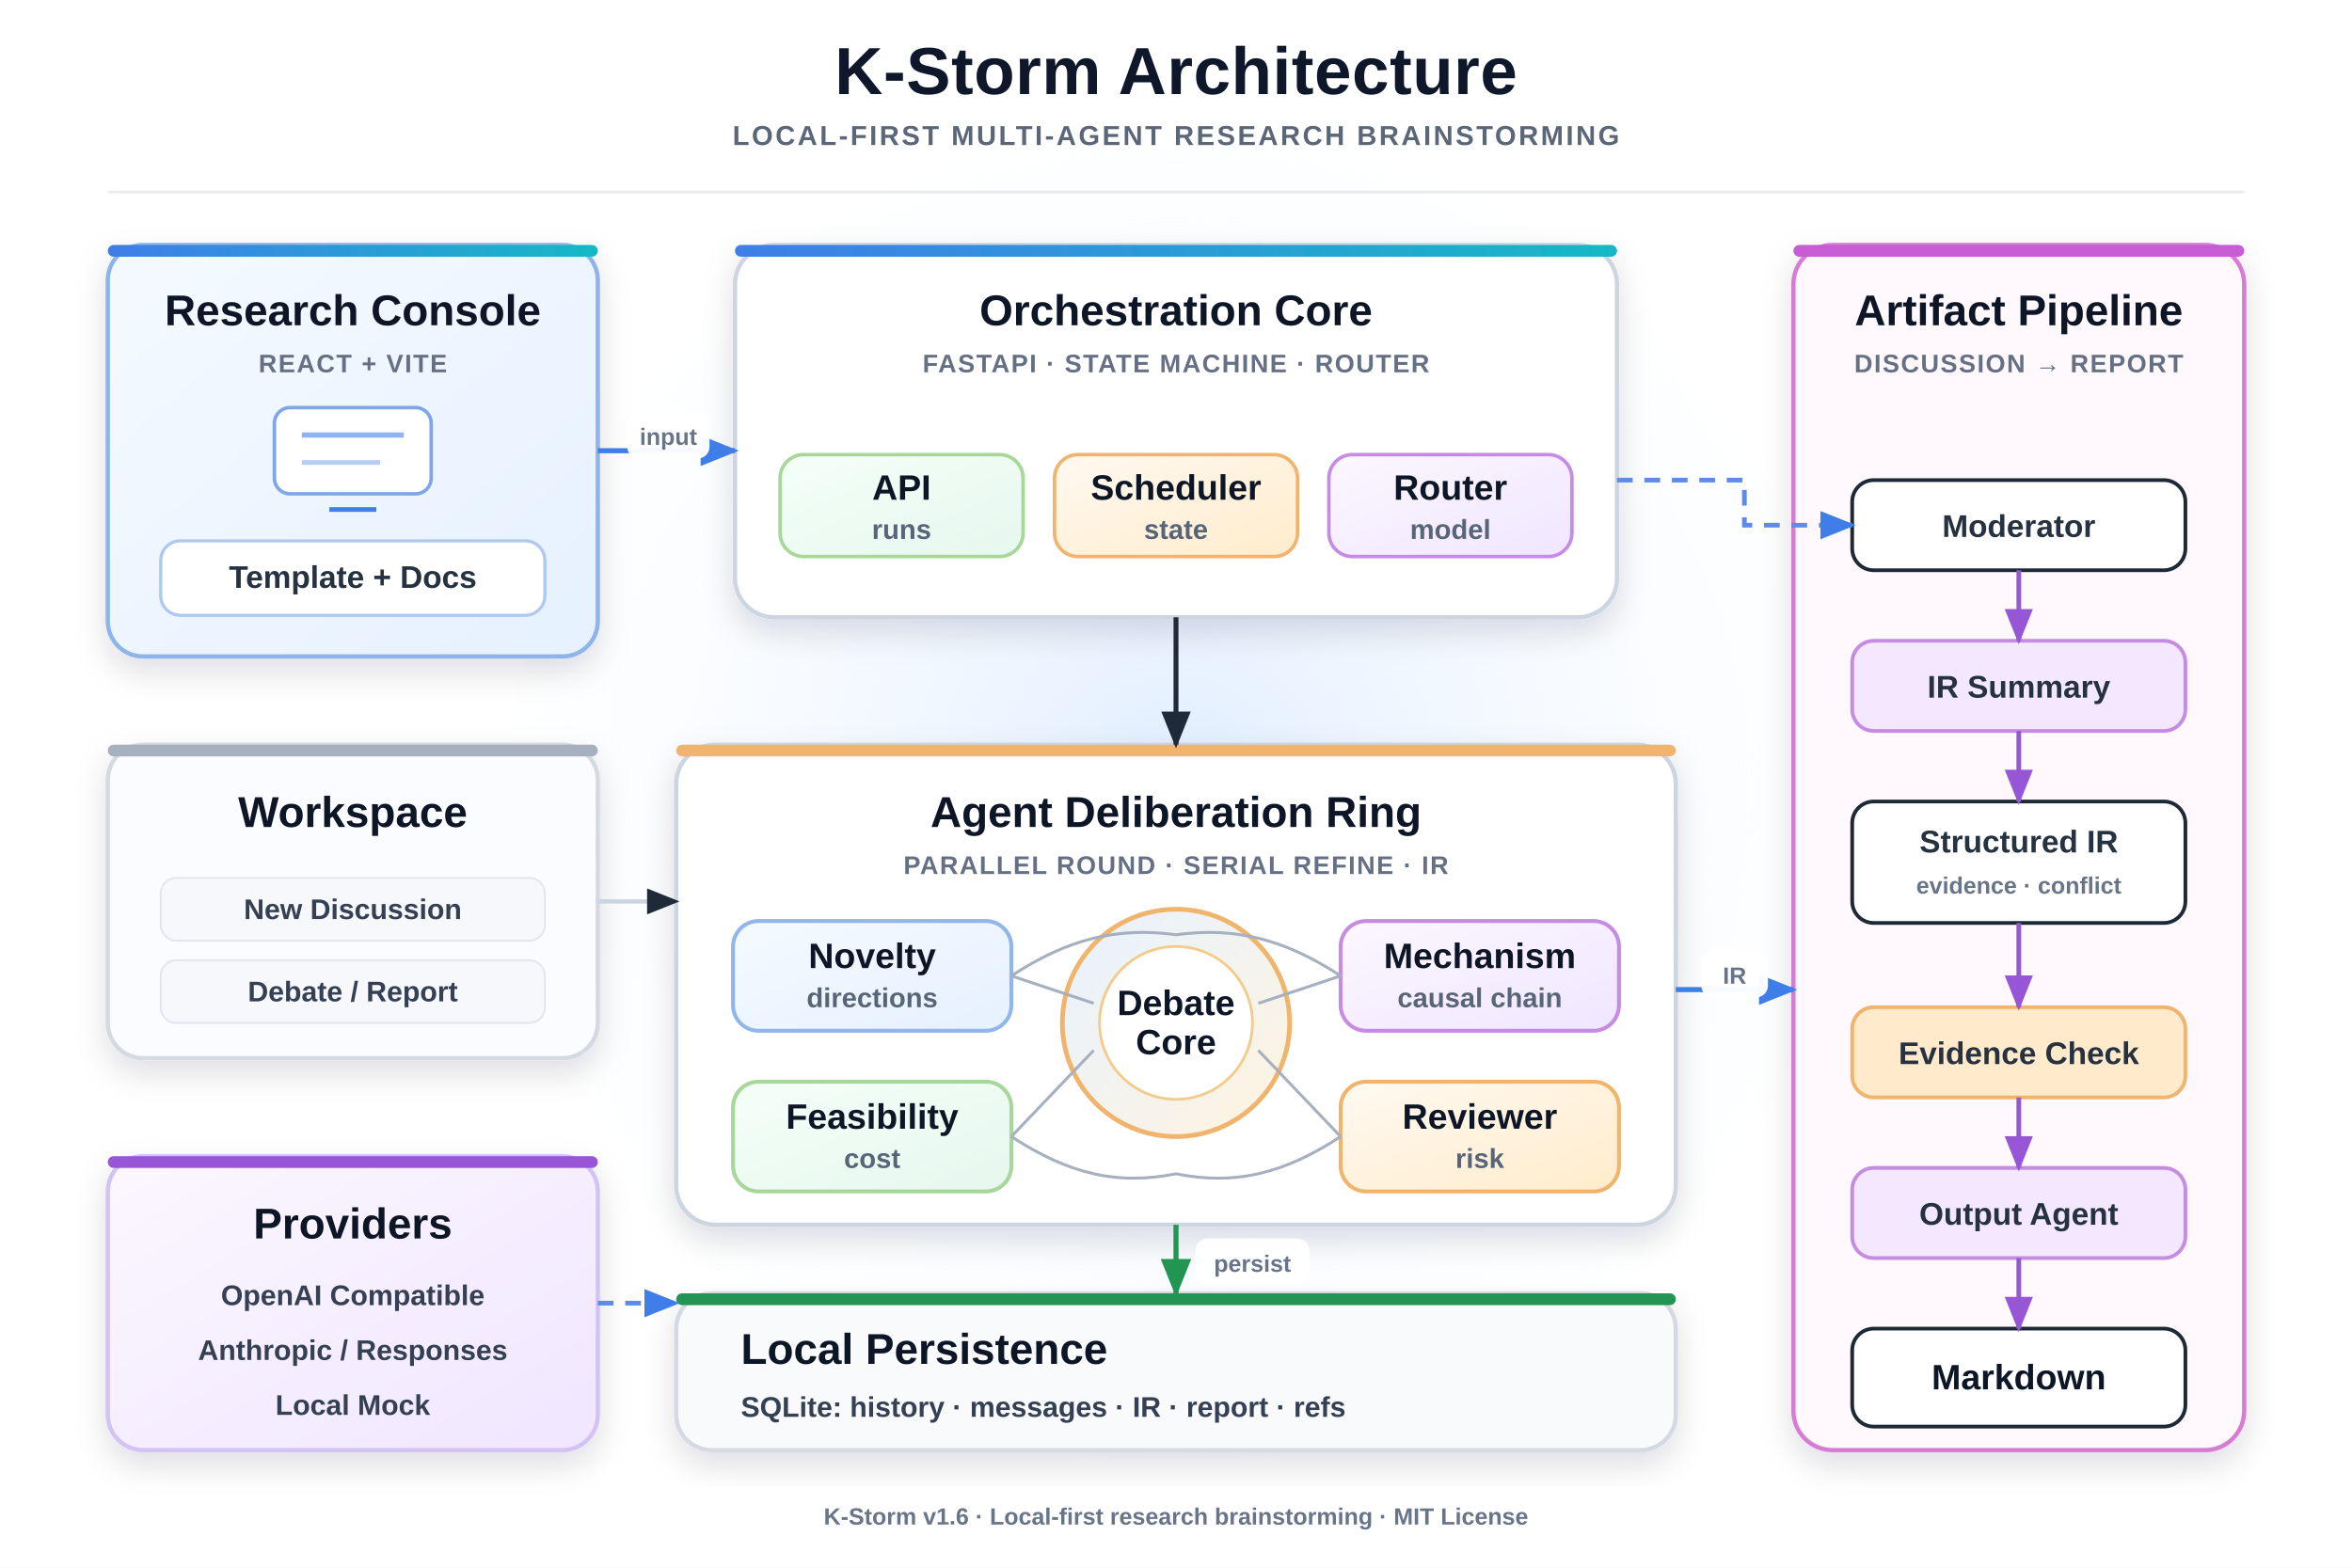
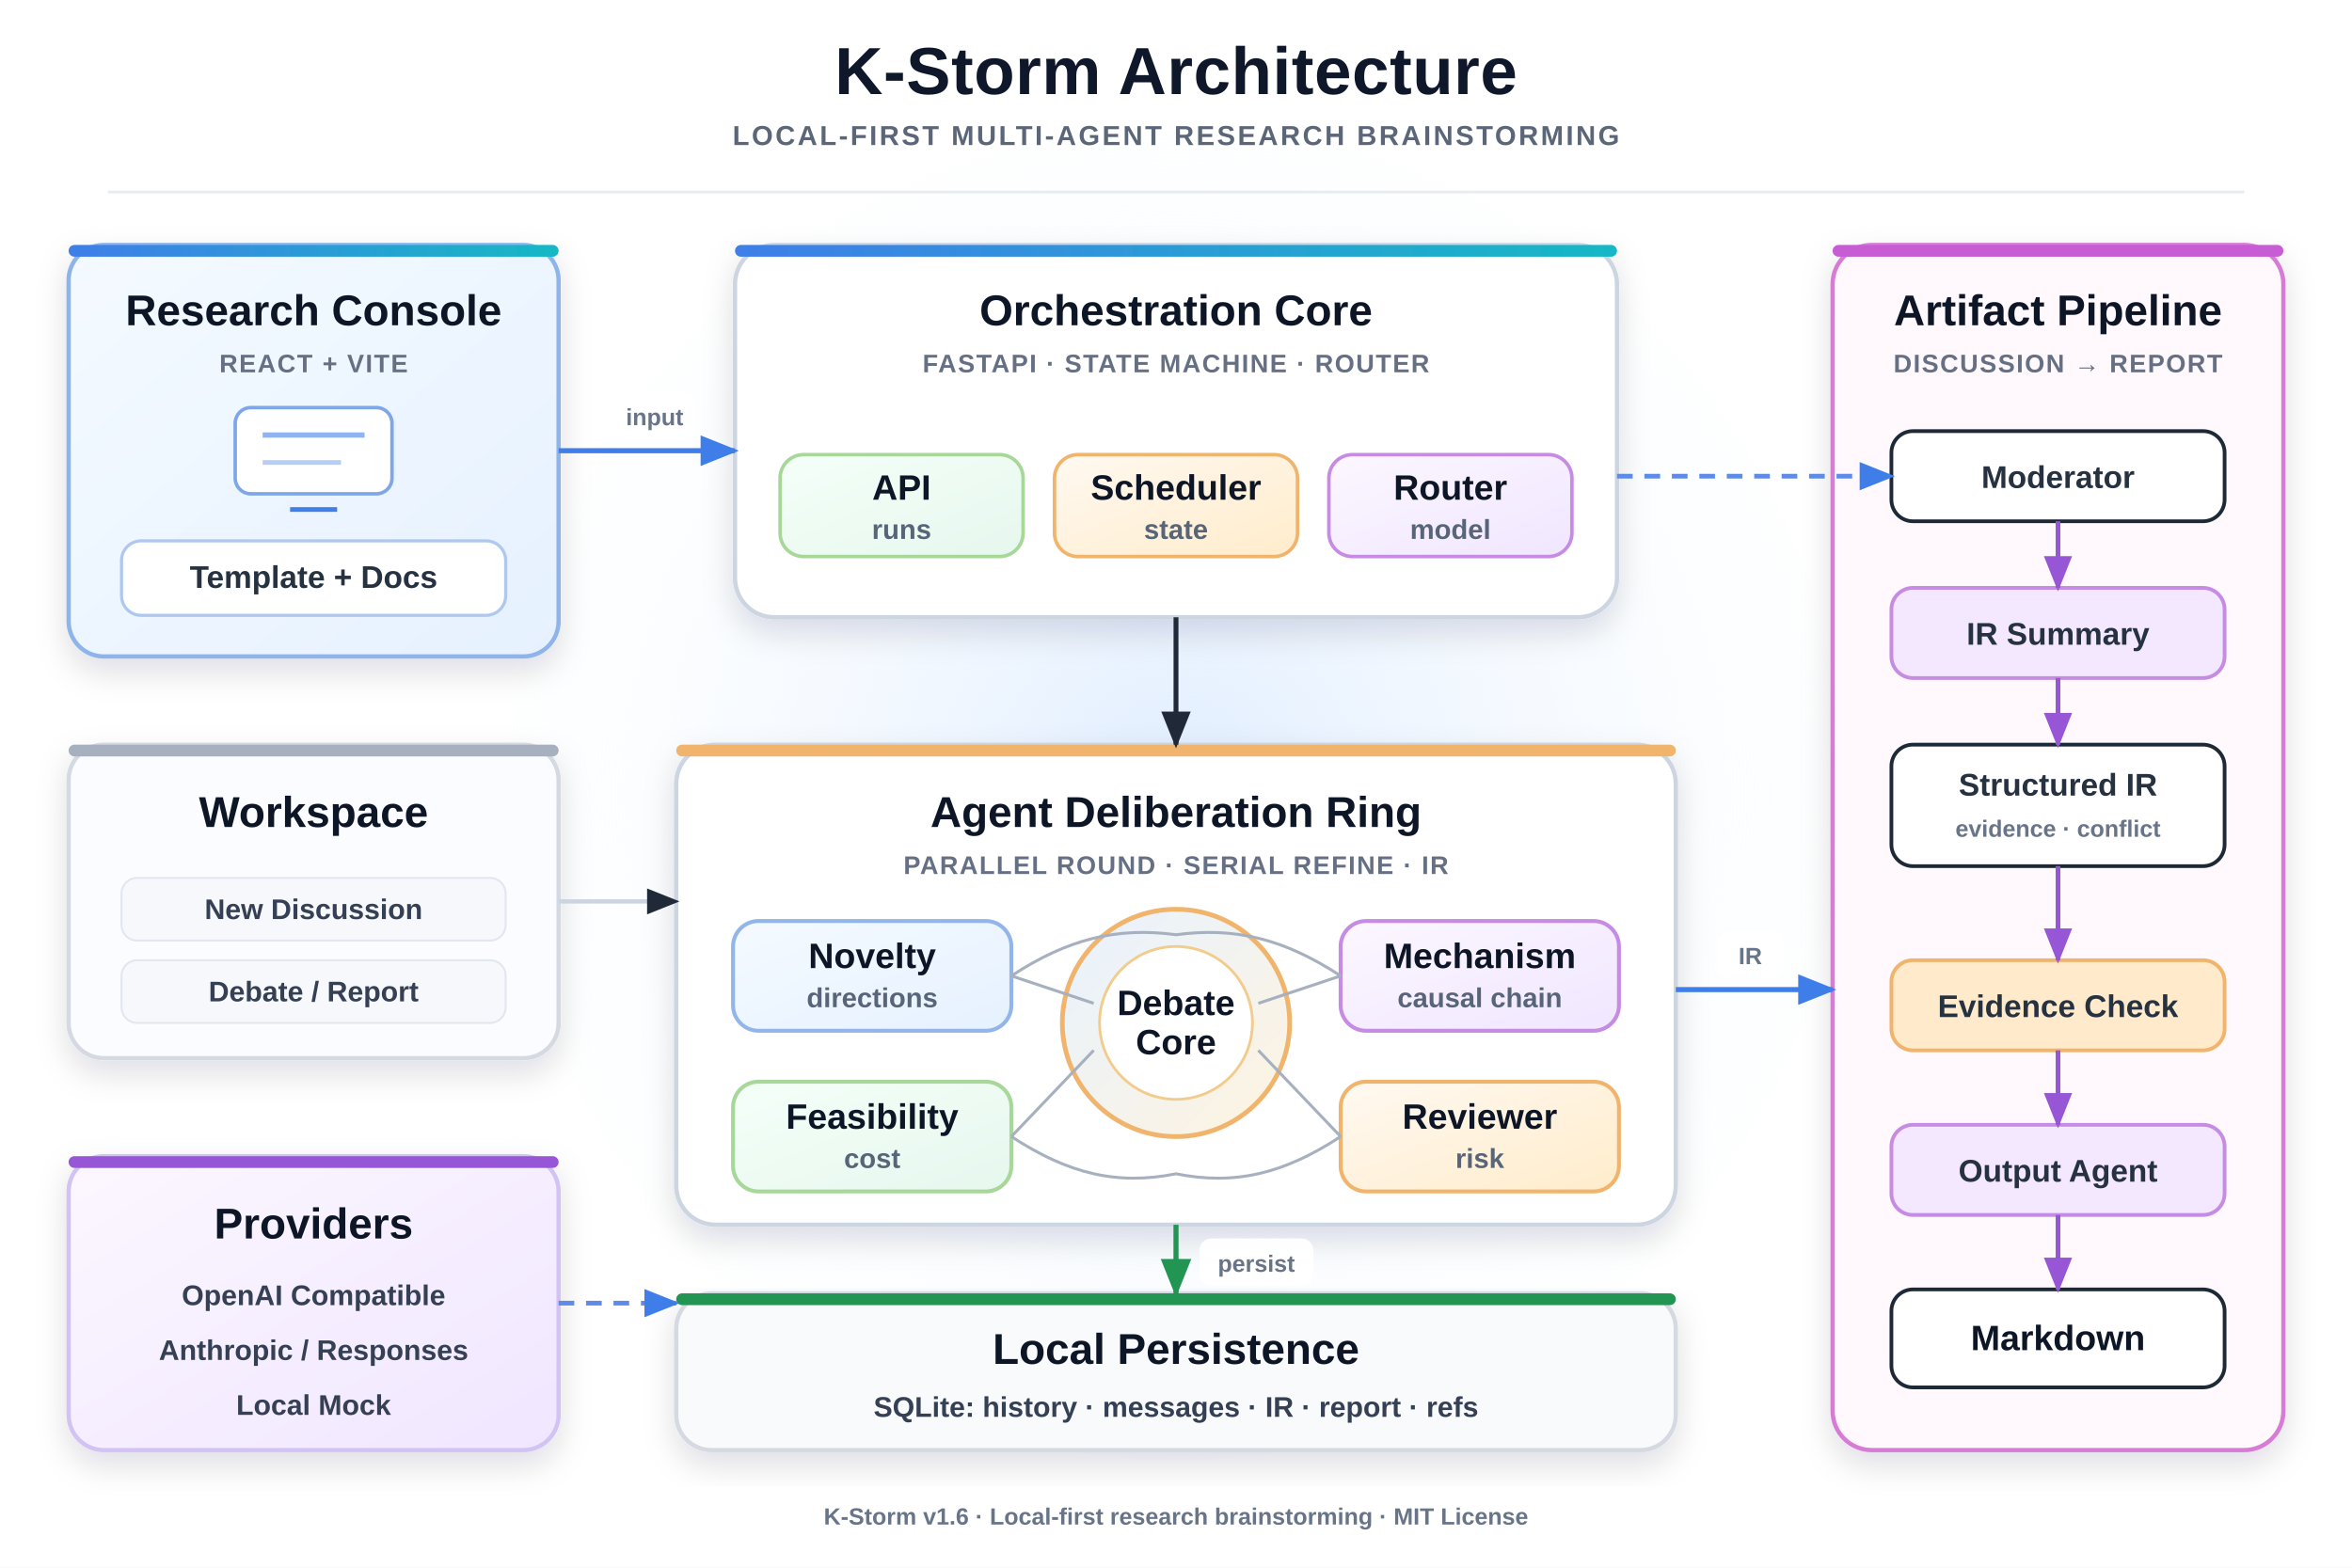
<svg xmlns="http://www.w3.org/2000/svg" width="2400" height="1600" viewBox="0 0 1200 800" font-family="Arial, Helvetica, 'Segoe UI', sans-serif" shape-rendering="geometricPrecision" text-rendering="optimizeLegibility">
  <defs>
    <filter id="shadow" x="-12%" y="-12%" width="124%" height="135%">
      <feDropShadow dx="0" dy="7" stdDeviation="8" flood-color="#0F172A" flood-opacity="0.13" />
    </filter>
    <radialGradient id="halo" cx="50%" cy="50%" r="60%">
      <stop offset="0%" stop-color="#DCEBFF" stop-opacity="0.9" />
      <stop offset="58%" stop-color="#F0F7FF" stop-opacity="0.38" />
      <stop offset="100%" stop-color="#FFFFFF" stop-opacity="0" />
    </radialGradient>
    <linearGradient id="blueSoft" x1="0" y1="0" x2="1" y2="1">
      <stop offset="0%" stop-color="#F4FAFF" />
      <stop offset="100%" stop-color="#E6F1FF" />
    </linearGradient>
    <linearGradient id="greenSoft" x1="0" y1="0" x2="1" y2="1">
      <stop offset="0%" stop-color="#F4FFF8" />
      <stop offset="100%" stop-color="#E6F7EE" />
    </linearGradient>
    <linearGradient id="purpleSoft" x1="0" y1="0" x2="1" y2="1">
      <stop offset="0%" stop-color="#FCF7FF" />
      <stop offset="100%" stop-color="#F0E6FF" />
    </linearGradient>
    <linearGradient id="orangeSoft" x1="0" y1="0" x2="1" y2="1">
      <stop offset="0%" stop-color="#FFF9F1" />
      <stop offset="100%" stop-color="#FFECCB" />
    </linearGradient>
    <linearGradient id="coreGrad" x1="0" y1="0" x2="1" y2="1">
      <stop offset="0%" stop-color="#E7F2FF" />
      <stop offset="100%" stop-color="#FFF4DF" />
    </linearGradient>
    <linearGradient id="barBlue" x1="0" y1="0" x2="1" y2="0">
      <stop offset="0%" stop-color="#3F7EE8" />
      <stop offset="100%" stop-color="#16B8C5" />
    </linearGradient>
    <marker id="arrowBlue" viewBox="0 0 10 8" refX="9" refY="4" markerWidth="8" markerHeight="6" orient="auto">
      <path d="M0 0L10 4L0 8Z" fill="#3F7EE8" />
    </marker>
    <marker id="arrowDark" viewBox="0 0 10 8" refX="9" refY="4" markerWidth="8" markerHeight="6" orient="auto">
      <path d="M0 0L10 4L0 8Z" fill="#1F2937" />
    </marker>
    <marker id="arrowGreen" viewBox="0 0 10 8" refX="9" refY="4" markerWidth="8" markerHeight="6" orient="auto">
      <path d="M0 0L10 4L0 8Z" fill="#239553" />
    </marker>
    <marker id="arrowPurple" viewBox="0 0 10 8" refX="9" refY="4" markerWidth="8" markerHeight="6" orient="auto">
      <path d="M0 0L10 4L0 8Z" fill="#9656D5" />
    </marker>
    <style>
      .title { font-size: 34px; font-weight: 900; fill: #0F172A; letter-spacing: .3px; }
      .subtitle { font-size: 14px; font-weight: 800; fill: #5B6678; letter-spacing: 1.2px; }
      .section { font-size: 22px; font-weight: 900; fill: #111827; }
      .sectionSub { font-size: 13px; font-weight: 800; fill: #667085; letter-spacing: .7px; }
      .node { font-size: 18px; font-weight: 900; fill: #111827; }
      .nodeSub { font-size: 14px; font-weight: 750; fill: #596579; }
      .body { font-size: 16px; font-weight: 800; fill: #253041; }
      .bodySmall { font-size: 14.5px; font-weight: 800; fill: #344054; }
      .tiny { font-size: 12px; font-weight: 750; fill: #687589; }
      .blueFlow { stroke: #3F7EE8; stroke-width: 2.6; fill: none; marker-end: url(#arrowBlue); }
      .darkFlow { stroke: #1F2937; stroke-width: 2.5; fill: none; marker-end: url(#arrowDark); }
      .greenFlow { stroke: #239553; stroke-width: 2.6; fill: none; marker-end: url(#arrowGreen); }
      .purpleFlow { stroke: #9656D5; stroke-width: 2.4; fill: none; marker-end: url(#arrowPurple); }
      .dashFlow { stroke: #5F8BE8; stroke-width: 2.4; fill: none; stroke-dasharray: 8 6; marker-end: url(#arrowBlue); }
    </style>
  </defs>
  <rect width="1200" height="800" fill="#FFFFFF" />
  <circle cx="600" cy="405" r="340" fill="url(#halo)" />
  <text x="600" y="48" text-anchor="middle" class="title">K-Storm Architecture</text>
  <text x="600" y="74" text-anchor="middle" class="subtitle">LOCAL-FIRST MULTI-AGENT RESEARCH BRAINSTORMING</text>
  <line x1="55" y1="98" x2="1145" y2="98" stroke="#E7ECF3" stroke-width="1.4" />
  <g filter="url(#shadow)">
-     <rect x="55" y="125" width="250" height="210" rx="18" fill="url(#blueSoft)" stroke="#8FB4EA" stroke-width="2.2" />
-     <rect x="55" y="125" width="250" height="6" rx="3" fill="url(#barBlue)" />
-     <text x="180" y="166" text-anchor="middle" class="section">Research Console</text>
-     <text x="180" y="190" text-anchor="middle" class="sectionSub">REACT + VITE</text>
-     <rect x="140" y="208" width="80" height="44" rx="8" fill="#FFFFFF" stroke="#7FA7E8" stroke-width="1.8" />
-     <line x1="154" y1="222" x2="206" y2="222" stroke="#3F7EE8" stroke-width="2.7" opacity=".58" />
-     <line x1="154" y1="236" x2="194" y2="236" stroke="#3F7EE8" stroke-width="2.4" opacity=".38" />
-     <line x1="168" y1="260" x2="192" y2="260" stroke="#3F7EE8" stroke-width="2.4" />
-     <rect x="82" y="276" width="196" height="38" rx="10" fill="#FFFFFF" stroke="#AFC8EF" stroke-width="1.6" />
-     <text x="180" y="300" text-anchor="middle" class="body">Template + Docs</text>
+     <rect x="35" y="125" width="250" height="210" rx="18" fill="url(#blueSoft)" stroke="#8FB4EA" stroke-width="2.2" />
+     <rect x="35" y="125" width="250" height="6" rx="3" fill="url(#barBlue)" />
+     <text x="160" y="166" text-anchor="middle" class="section">Research Console</text>
+     <text x="160" y="190" text-anchor="middle" class="sectionSub">REACT + VITE</text>
+     <rect x="120" y="208" width="80" height="44" rx="8" fill="#FFFFFF" stroke="#7FA7E8" stroke-width="1.8" />
+     <line x1="134" y1="222" x2="186" y2="222" stroke="#3F7EE8" stroke-width="2.7" opacity=".58" />
+     <line x1="134" y1="236" x2="174" y2="236" stroke="#3F7EE8" stroke-width="2.4" opacity=".38" />
+     <line x1="148" y1="260" x2="172" y2="260" stroke="#3F7EE8" stroke-width="2.4" />
+     <rect x="62" y="276" width="196" height="38" rx="10" fill="#FFFFFF" stroke="#AFC8EF" stroke-width="1.6" />
+     <text x="160" y="300" text-anchor="middle" class="body">Template + Docs</text>
  </g>
  <g filter="url(#shadow)">
-     <rect x="55" y="380" width="250" height="160" rx="18" fill="#FBFCFF" stroke="#D5DAE2" stroke-width="2.2" />
-     <rect x="55" y="380" width="250" height="6" rx="3" fill="#A7B0BF" />
-     <text x="180" y="422" text-anchor="middle" class="section">Workspace</text>
-     <rect x="82" y="448" width="196" height="32" rx="8" fill="#F6F8FB" stroke="#E1E6EF" />
-     <text x="180" y="469" text-anchor="middle" class="bodySmall">New Discussion</text>
-     <rect x="82" y="490" width="196" height="32" rx="8" fill="#F6F8FB" stroke="#E1E6EF" />
-     <text x="180" y="511" text-anchor="middle" class="bodySmall">Debate / Report</text>
+     <rect x="35" y="380" width="250" height="160" rx="18" fill="#FBFCFF" stroke="#D5DAE2" stroke-width="2.2" />
+     <rect x="35" y="380" width="250" height="6" rx="3" fill="#A7B0BF" />
+     <text x="160" y="422" text-anchor="middle" class="section">Workspace</text>
+     <rect x="62" y="448" width="196" height="32" rx="8" fill="#F6F8FB" stroke="#E1E6EF" />
+     <text x="160" y="469" text-anchor="middle" class="bodySmall">New Discussion</text>
+     <rect x="62" y="490" width="196" height="32" rx="8" fill="#F6F8FB" stroke="#E1E6EF" />
+     <text x="160" y="511" text-anchor="middle" class="bodySmall">Debate / Report</text>
  </g>
  <g filter="url(#shadow)">
-     <rect x="55" y="590" width="250" height="150" rx="18" fill="url(#purpleSoft)" stroke="#D3C3F5" stroke-width="2.2" />
-     <rect x="55" y="590" width="250" height="6" rx="3" fill="#9656D5" />
-     <text x="180" y="632" text-anchor="middle" class="section">Providers</text>
-     <text x="180" y="666" text-anchor="middle" class="bodySmall">OpenAI Compatible</text>
-     <text x="180" y="694" text-anchor="middle" class="bodySmall">Anthropic / Responses</text>
-     <text x="180" y="722" text-anchor="middle" class="bodySmall">Local Mock</text>
+     <rect x="35" y="590" width="250" height="150" rx="18" fill="url(#purpleSoft)" stroke="#D3C3F5" stroke-width="2.2" />
+     <rect x="35" y="590" width="250" height="6" rx="3" fill="#9656D5" />
+     <text x="160" y="632" text-anchor="middle" class="section">Providers</text>
+     <text x="160" y="666" text-anchor="middle" class="bodySmall">OpenAI Compatible</text>
+     <text x="160" y="694" text-anchor="middle" class="bodySmall">Anthropic / Responses</text>
+     <text x="160" y="722" text-anchor="middle" class="bodySmall">Local Mock</text>
  </g>
  <g filter="url(#shadow)">
    <rect x="375" y="125" width="450" height="190" rx="20" fill="#FFFFFF" stroke="#CDD5E1" stroke-width="2.2" />
    <rect x="375" y="125" width="450" height="6" rx="3" fill="url(#barBlue)" />
    <text x="600" y="166" text-anchor="middle" class="section">Orchestration Core</text>
    <text x="600" y="190" text-anchor="middle" class="sectionSub">FASTAPI · STATE MACHINE · ROUTER</text>
    <rect x="398" y="232" width="124" height="52" rx="12" fill="url(#greenSoft)" stroke="#A8D79A" stroke-width="1.8" />
    <text x="460" y="255" text-anchor="middle" class="node">API</text>
    <text x="460" y="275" text-anchor="middle" class="nodeSub">runs</text>
    <rect x="538" y="232" width="124" height="52" rx="12" fill="url(#orangeSoft)" stroke="#F0B46D" stroke-width="1.8" />
    <text x="600" y="255" text-anchor="middle" class="node">Scheduler</text>
    <text x="600" y="275" text-anchor="middle" class="nodeSub">state</text>
    <rect x="678" y="232" width="124" height="52" rx="12" fill="url(#purpleSoft)" stroke="#C68BE2" stroke-width="1.8" />
    <text x="740" y="255" text-anchor="middle" class="node">Router</text>
    <text x="740" y="275" text-anchor="middle" class="nodeSub">model</text>
  </g>
  <g filter="url(#shadow)">
    <rect x="345" y="380" width="510" height="245" rx="20" fill="#FFFFFF" stroke="#CDD5E1" stroke-width="2.2" />
    <rect x="345" y="380" width="510" height="6" rx="3" fill="#F0B46D" />
    <text x="600" y="422" text-anchor="middle" class="section">Agent Deliberation Ring</text>
    <text x="600" y="446" text-anchor="middle" class="sectionSub">PARALLEL ROUND · SERIAL REFINE · IR</text>
    <circle cx="600" cy="522" r="58" fill="url(#coreGrad)" stroke="#F0B46D" stroke-width="2.4" />
    <circle cx="600" cy="522" r="39" fill="#FFFFFF" stroke="#F2CC8D" stroke-width="1.4" />
    <text x="600" y="518" text-anchor="middle" class="node">Debate</text>
    <text x="600" y="538" text-anchor="middle" class="node">Core</text>
    <rect x="374" y="470" width="142" height="56" rx="13" fill="url(#blueSoft)" stroke="#93B6EA" stroke-width="2" />
    <text x="445" y="494" text-anchor="middle" class="node">Novelty</text>
    <text x="445" y="514" text-anchor="middle" class="nodeSub">directions</text>
    <rect x="684" y="470" width="142" height="56" rx="13" fill="url(#purpleSoft)" stroke="#C68BE2" stroke-width="2" />
    <text x="755" y="494" text-anchor="middle" class="node">Mechanism</text>
    <text x="755" y="514" text-anchor="middle" class="nodeSub">causal chain</text>
    <rect x="374" y="552" width="142" height="56" rx="13" fill="url(#greenSoft)" stroke="#A8D79A" stroke-width="2" />
    <text x="445" y="576" text-anchor="middle" class="node">Feasibility</text>
    <text x="445" y="596" text-anchor="middle" class="nodeSub">cost</text>
    <rect x="684" y="552" width="142" height="56" rx="13" fill="url(#orangeSoft)" stroke="#F0B46D" stroke-width="2" />
    <text x="755" y="576" text-anchor="middle" class="node">Reviewer</text>
    <text x="755" y="596" text-anchor="middle" class="nodeSub">risk</text>
    <path d="M516 498C545 479 570 473 600 477C630 473 655 479 684 498" stroke="#A7B0BF" stroke-width="1.5" fill="none" />
    <path d="M516 580C545 599 570 605 600 599C630 605 655 599 684 580" stroke="#A7B0BF" stroke-width="1.5" fill="none" />
    <line x1="516" y1="498" x2="558" y2="512" stroke="#A7B0BF" stroke-width="1.5" />
    <line x1="684" y1="498" x2="642" y2="512" stroke="#A7B0BF" stroke-width="1.5" />
    <line x1="516" y1="580" x2="558" y2="536" stroke="#A7B0BF" stroke-width="1.5" />
    <line x1="684" y1="580" x2="642" y2="536" stroke="#A7B0BF" stroke-width="1.5" />
  </g>
  <g filter="url(#shadow)">
-     <rect x="915" y="125" width="230" height="615" rx="20" fill="#FFF8FC" stroke="#D77BD5" stroke-width="2.2" />
-     <rect x="915" y="125" width="230" height="6" rx="3" fill="#C85BD4" />
-     <text x="1030" y="166" text-anchor="middle" class="section">Artifact Pipeline</text>
-     <text x="1030" y="190" text-anchor="middle" class="sectionSub">DISCUSSION → REPORT</text>
-     <rect x="945" y="245" width="170" height="46" rx="11" fill="#FFFFFF" stroke="#1F2937" stroke-width="1.9" />
-     <text x="1030" y="274" text-anchor="middle" class="body">Moderator</text>
-     <rect x="945" y="327" width="170" height="46" rx="11" fill="#F3E8FF" stroke="#C68BE2" stroke-width="1.9" />
-     <text x="1030" y="356" text-anchor="middle" class="body">IR Summary</text>
-     <rect x="945" y="409" width="170" height="62" rx="11" fill="#FFFFFF" stroke="#1F2937" stroke-width="1.9" />
-     <text x="1030" y="435" text-anchor="middle" class="body">Structured IR</text>
-     <text x="1030" y="456" text-anchor="middle" class="tiny">evidence · conflict</text>
-     <rect x="945" y="514" width="170" height="46" rx="11" fill="#FFEBCB" stroke="#F0B46D" stroke-width="1.9" />
-     <text x="1030" y="543" text-anchor="middle" class="body">Evidence Check</text>
-     <rect x="945" y="596" width="170" height="46" rx="11" fill="#F3E8FF" stroke="#C68BE2" stroke-width="1.9" />
-     <text x="1030" y="625" text-anchor="middle" class="body">Output Agent</text>
-     <rect x="945" y="678" width="170" height="50" rx="11" fill="#FFFFFF" stroke="#1F2937" stroke-width="1.9" />
-     <text x="1030" y="709" text-anchor="middle" class="node">Markdown</text>
-     <line x1="1030" y1="291" x2="1030" y2="327" class="purpleFlow" />
-     <line x1="1030" y1="373" x2="1030" y2="409" class="purpleFlow" />
-     <line x1="1030" y1="471" x2="1030" y2="514" class="purpleFlow" />
-     <line x1="1030" y1="560" x2="1030" y2="596" class="purpleFlow" />
-     <line x1="1030" y1="642" x2="1030" y2="678" class="purpleFlow" />
+     <rect x="935" y="125" width="230" height="615" rx="20" fill="#FFF8FC" stroke="#D77BD5" stroke-width="2.2" />
+     <rect x="935" y="125" width="230" height="6" rx="3" fill="#C85BD4" />
+     <text x="1050" y="166" text-anchor="middle" class="section">Artifact Pipeline</text>
+     <text x="1050" y="190" text-anchor="middle" class="sectionSub">DISCUSSION → REPORT</text>
+     <rect x="965" y="220" width="170" height="46" rx="11" fill="#FFFFFF" stroke="#1F2937" stroke-width="1.9" />
+     <text x="1050" y="249" text-anchor="middle" class="body">Moderator</text>
+     <rect x="965" y="300" width="170" height="46" rx="11" fill="#F3E8FF" stroke="#C68BE2" stroke-width="1.9" />
+     <text x="1050" y="329" text-anchor="middle" class="body">IR Summary</text>
+     <rect x="965" y="380" width="170" height="62" rx="11" fill="#FFFFFF" stroke="#1F2937" stroke-width="1.9" />
+     <text x="1050" y="406" text-anchor="middle" class="body">Structured IR</text>
+     <text x="1050" y="427" text-anchor="middle" class="tiny">evidence · conflict</text>
+     <rect x="965" y="490" width="170" height="46" rx="11" fill="#FFEBCB" stroke="#F0B46D" stroke-width="1.9" />
+     <text x="1050" y="519" text-anchor="middle" class="body">Evidence Check</text>
+     <rect x="965" y="574" width="170" height="46" rx="11" fill="#F3E8FF" stroke="#C68BE2" stroke-width="1.9" />
+     <text x="1050" y="603" text-anchor="middle" class="body">Output Agent</text>
+     <rect x="965" y="658" width="170" height="50" rx="11" fill="#FFFFFF" stroke="#1F2937" stroke-width="1.9" />
+     <text x="1050" y="689" text-anchor="middle" class="node">Markdown</text>
+     <line x1="1050" y1="266" x2="1050" y2="300" class="purpleFlow" />
+     <line x1="1050" y1="346" x2="1050" y2="380" class="purpleFlow" />
+     <line x1="1050" y1="442" x2="1050" y2="490" class="purpleFlow" />
+     <line x1="1050" y1="536" x2="1050" y2="574" class="purpleFlow" />
+     <line x1="1050" y1="620" x2="1050" y2="658" class="purpleFlow" />
  </g>
  <g filter="url(#shadow)">
    <rect x="345" y="660" width="510" height="80" rx="18" fill="#F9FAFB" stroke="#D5DAE2" stroke-width="2.2" />
    <rect x="345" y="660" width="510" height="6" rx="3" fill="#239553" />
-     <text x="378" y="696" class="section">Local Persistence</text>
-     <text x="378" y="723" class="bodySmall">SQLite: history · messages · IR · report · refs</text>
+     <text x="600" y="696" text-anchor="middle" class="section">Local Persistence</text>
+     <text x="600" y="723" text-anchor="middle" class="bodySmall">SQLite: history · messages · IR · report · refs</text>
  </g>
-   <path d="M305 230H375" class="blueFlow" />
+   <path d="M285 230H375" class="blueFlow" />
  <path d="M600 315V380" class="darkFlow" />
-   <path d="M855 505H915" class="blueFlow" />
+   <path d="M855 505H935" class="blueFlow" />
  <path d="M600 625V660" class="greenFlow" />
-   <path d="M305 665H345" class="dashFlow" />
-   <path d="M825 245H890V268H945" class="dashFlow" />
-   <path d="M305 460H345" stroke="#CBD5E1" stroke-width="2.2" fill="none" marker-end="url(#arrowDark)" />
-   <rect x="320" y="210" width="42" height="24" rx="6" fill="#FFFFFF" opacity=".96" />
-   <text x="341" y="227" text-anchor="middle" class="tiny">input</text>
-   <rect x="868" y="485" width="34" height="24" rx="6" fill="#FFFFFF" opacity=".96" />
-   <text x="885" y="502" text-anchor="middle" class="tiny">IR</text>
-   <rect x="610" y="632" width="58" height="24" rx="6" fill="#FFFFFF" opacity=".96" />
-   <text x="639" y="649" text-anchor="middle" class="tiny">persist</text>
+   <path d="M285 665H345" class="dashFlow" />
+   <path d="M825 243H965" class="dashFlow" />
+   <path d="M285 460H345" stroke="#CBD5E1" stroke-width="2.2" fill="none" marker-end="url(#arrowDark)" />
+   <rect x="313" y="200" width="42" height="24" rx="6" fill="#FFFFFF" opacity=".96" />
+   <text x="334" y="217" text-anchor="middle" class="tiny">input</text>
+   <rect x="876" y="475" width="34" height="24" rx="6" fill="#FFFFFF" opacity=".96" />
+   <text x="893" y="492" text-anchor="middle" class="tiny">IR</text>
+   <rect x="612" y="632" width="58" height="24" rx="6" fill="#FFFFFF" opacity=".96" />
+   <text x="641" y="649" text-anchor="middle" class="tiny">persist</text>
  <text x="600" y="778" text-anchor="middle" class="tiny">K-Storm v1.6 · Local-first research brainstorming · MIT License</text>
</svg>
